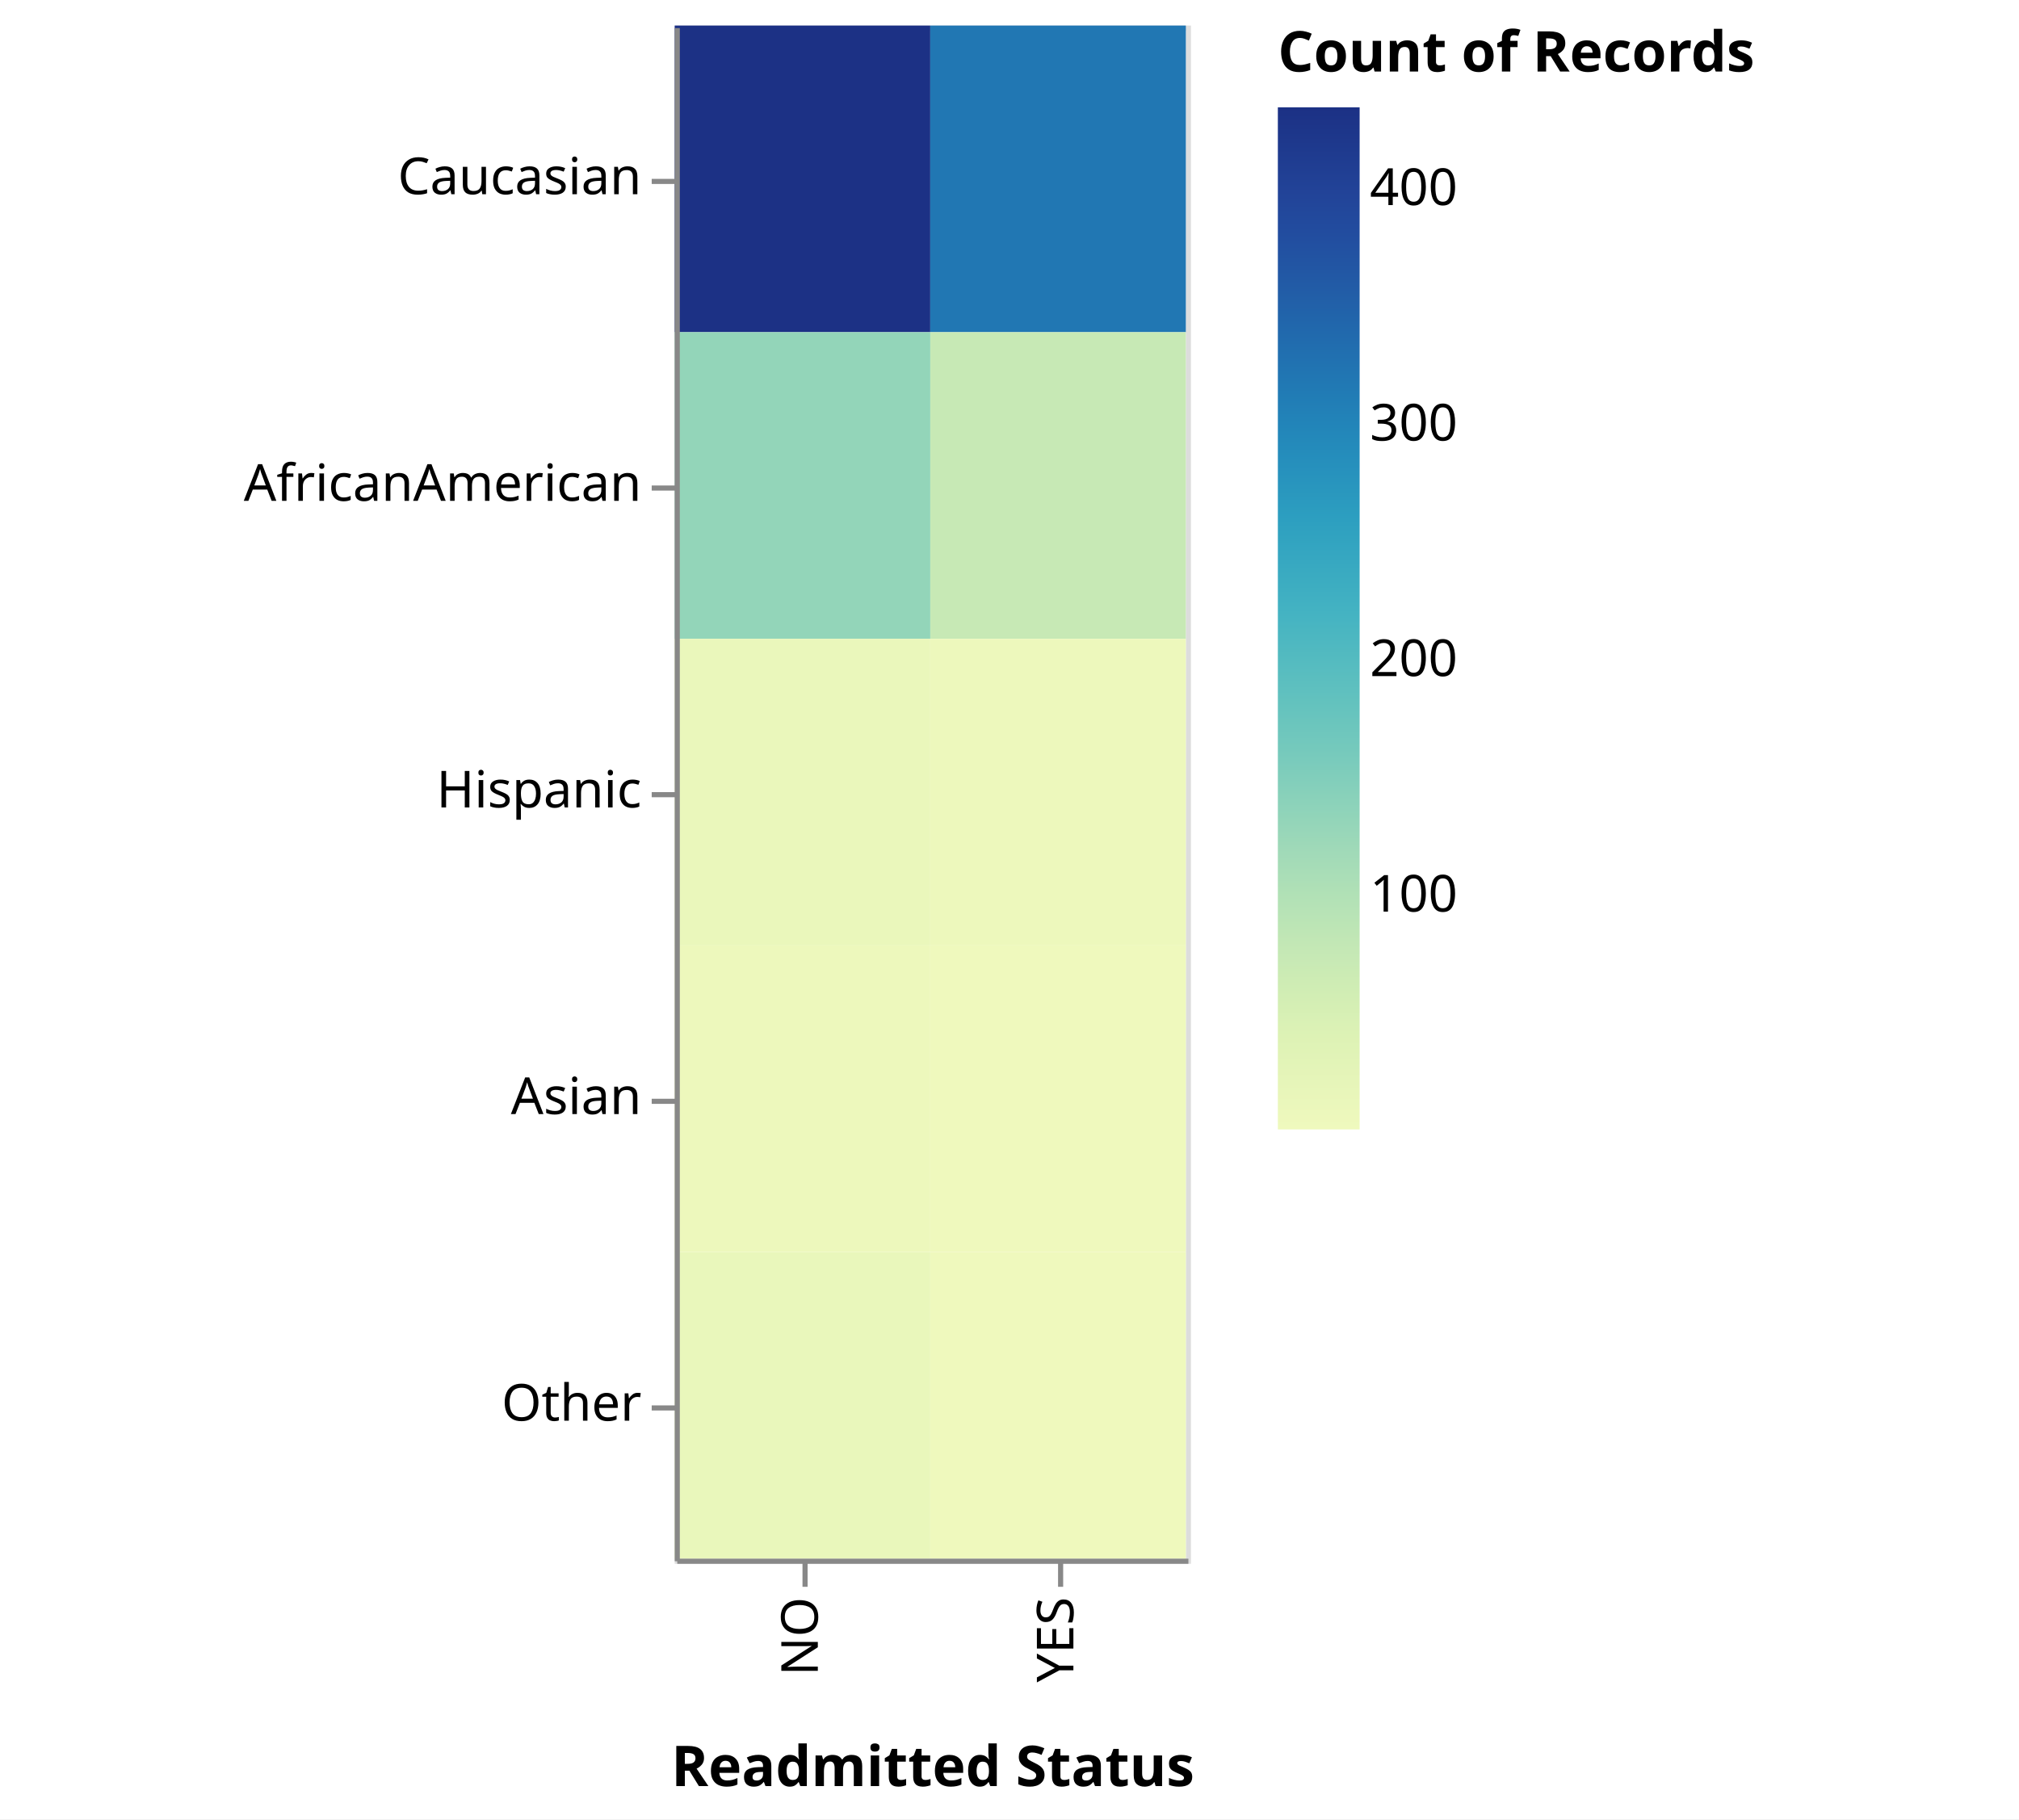
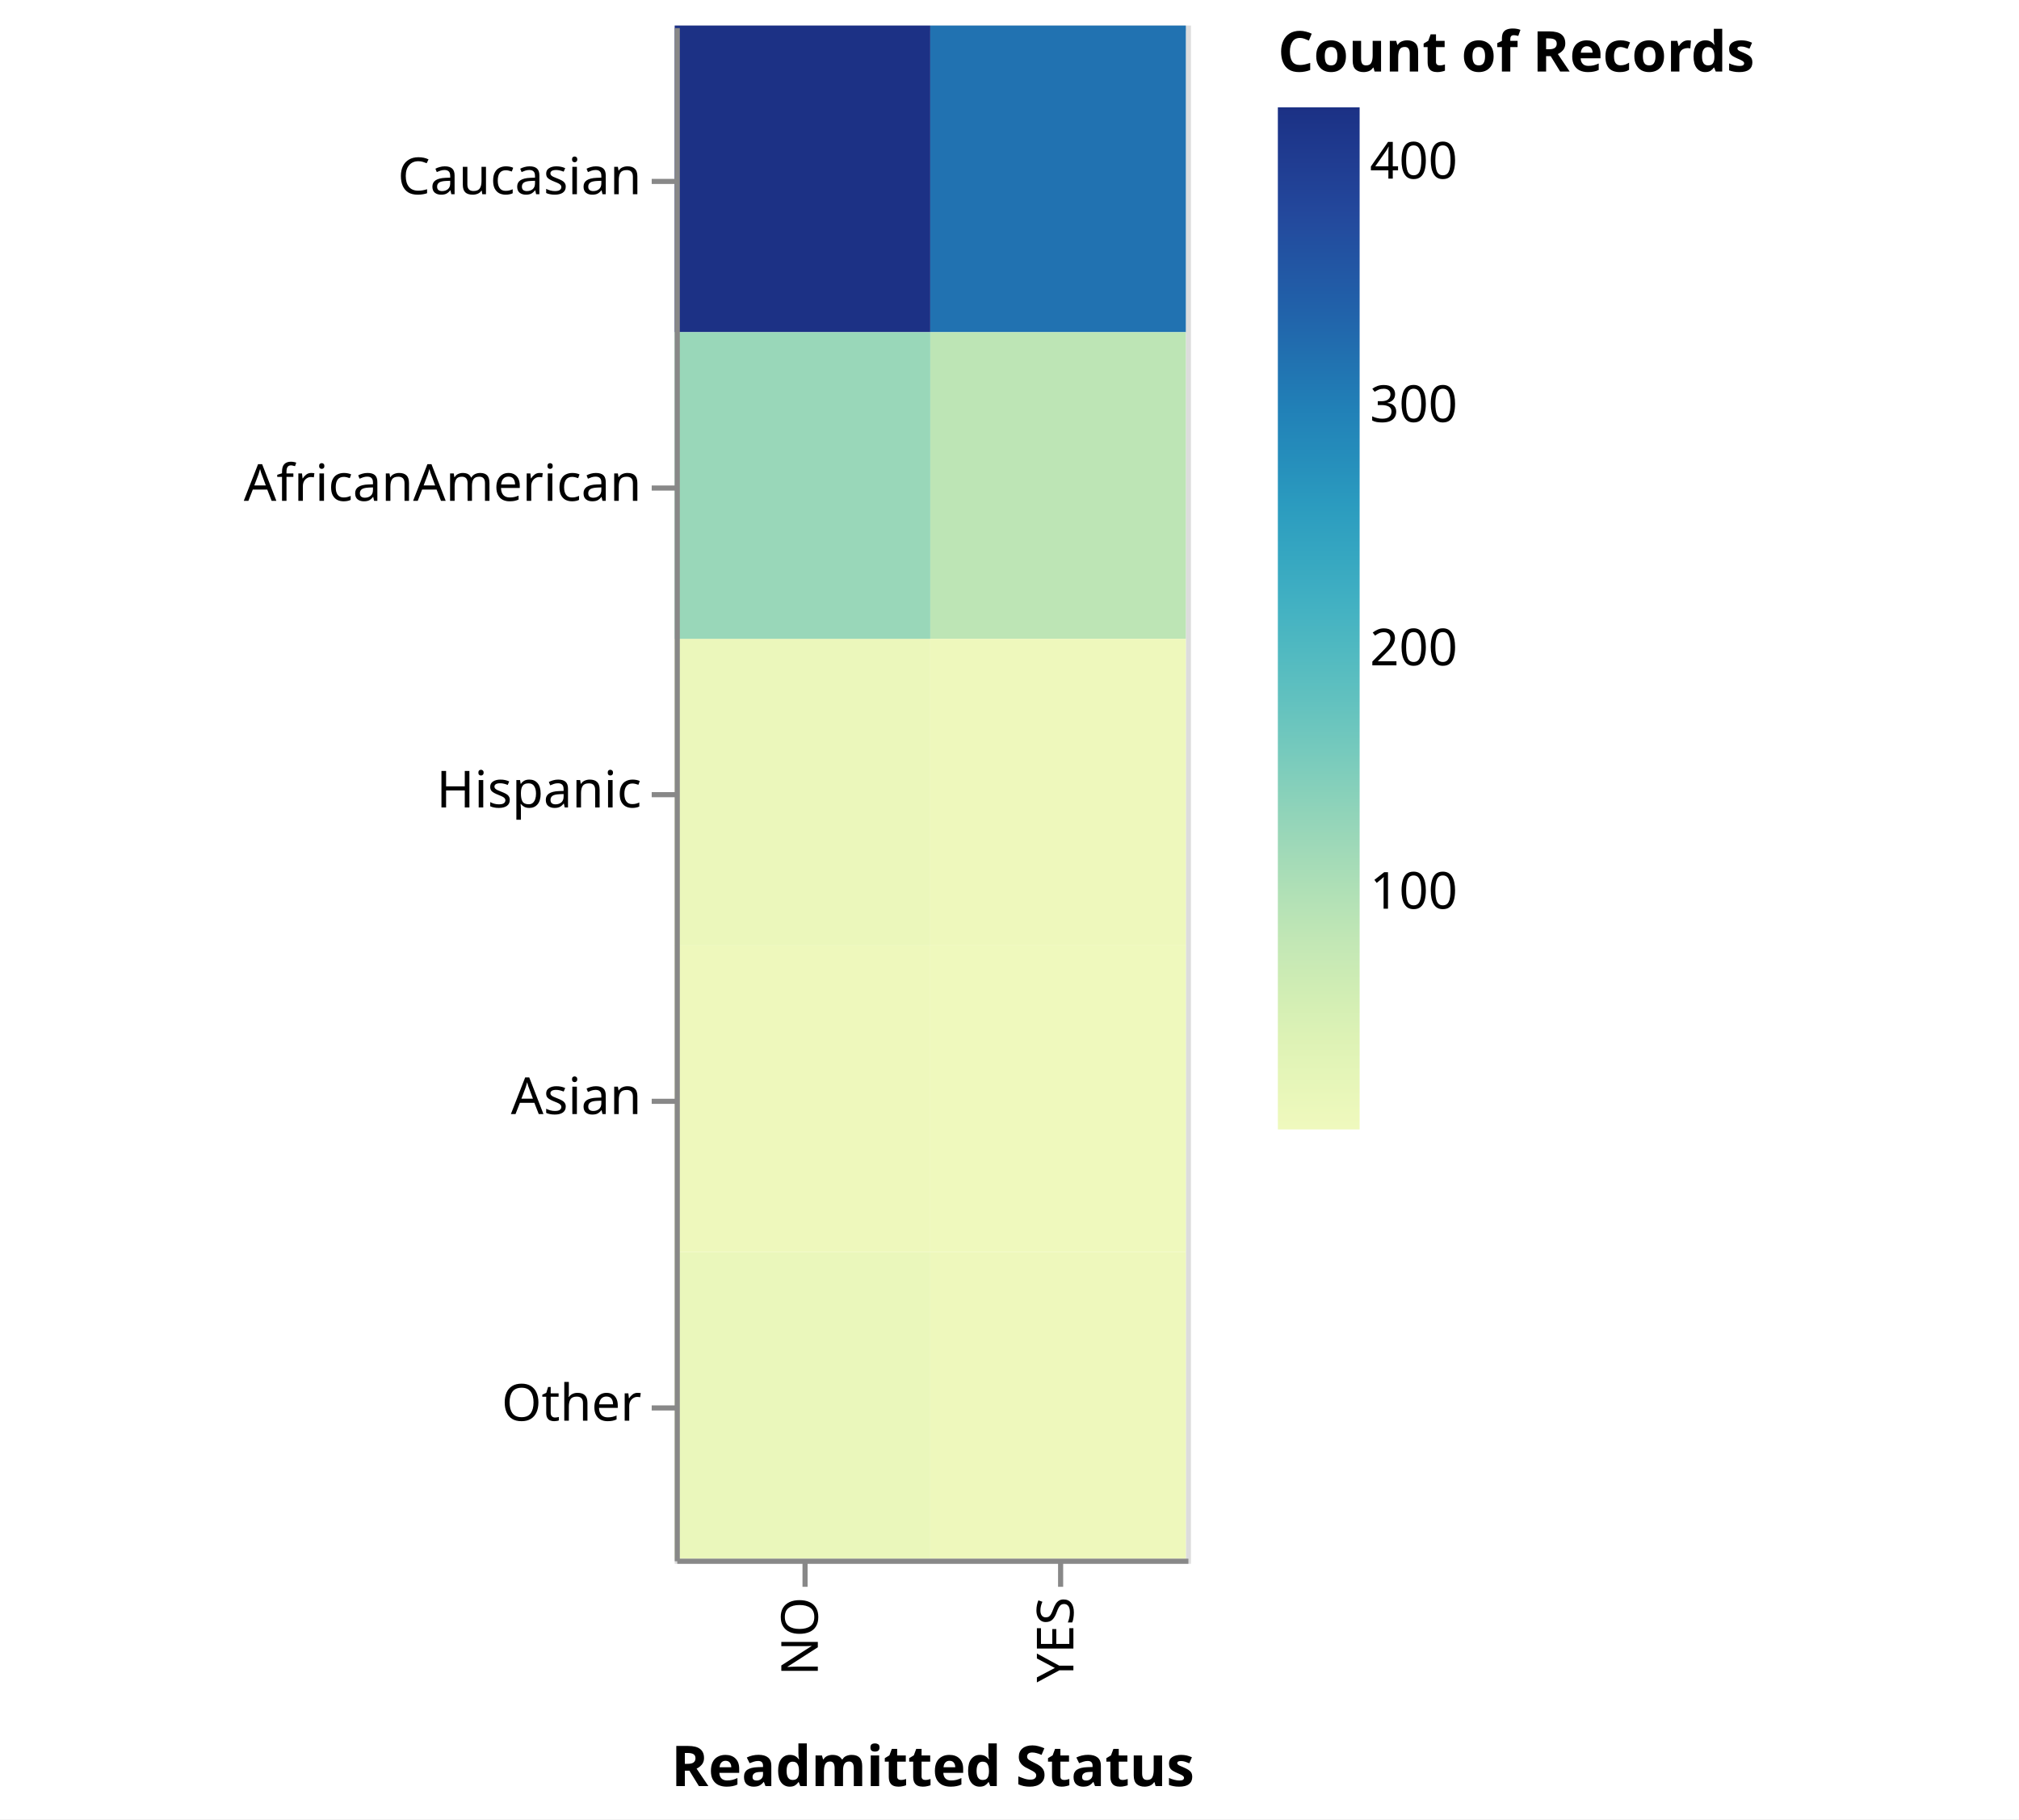
<svg xmlns="http://www.w3.org/2000/svg" version="1.1" class="marks" width="395" height="356" viewBox="0 0 395 356">
  <rect width="395" height="356" fill="white" />
  <g fill="none" stroke-miterlimit="10" transform="translate(132,5)">
    <g class="mark-group role-frame root" role="graphics-object" aria-roledescription="group mark container">
      <g transform="translate(0,0)">
        <path class="background" aria-hidden="true" d="M0.5,0.5h100v300h-100Z" stroke="#ddd" />
        <g>
          <g class="mark-rect role-mark marks" role="graphics-object" aria-roledescription="rect mark container">
-             <path aria-label="Count of Records: 435; Readmitted Status: NO; race: Caucasian" role="graphics-symbol" aria-roledescription="rect mark" d="M0,0h50v60h-50Z" fill="rgb(28, 49, 133)" />
-             <path aria-label="Count of Records: 320; Readmitted Status: YES; race: Caucasian" role="graphics-symbol" aria-roledescription="rect mark" d="M50,0h50v60h-50Z" fill="rgb(33, 119, 179)" />
-             <path aria-label="Count of Records: 73; Readmitted Status: YES; race: AfricanAmerican" role="graphics-symbol" aria-roledescription="rect mark" d="M50,60h50v60h-50Z" fill="rgb(199, 233, 181)" />
-             <path aria-label="Count of Records: 132; Readmitted Status: NO; race: AfricanAmerican" role="graphics-symbol" aria-roledescription="rect mark" d="M0,60h50v60h-50Z" fill="rgb(147, 213, 185)" />
-             <path aria-label="Count of Records: 13; Readmitted Status: NO; race: Other" role="graphics-symbol" aria-roledescription="rect mark" d="M0,240h50v60h-50Z" fill="rgb(233, 247, 187)" />
-             <path aria-label="Count of Records: 6; Readmitted Status: YES; race: Hispanic" role="graphics-symbol" aria-roledescription="rect mark" d="M50,120h50v60h-50Z" fill="rgb(237, 248, 188)" />
-             <path aria-label="Count of Records: 12; Readmitted Status: NO; race: Hispanic" role="graphics-symbol" aria-roledescription="rect mark" d="M0,120h50v60h-50Z" fill="rgb(234, 247, 187)" />
-             <path aria-label="Count of Records: 6; Readmitted Status: NO; race: Asian" role="graphics-symbol" aria-roledescription="rect mark" d="M0,180h50v60h-50Z" fill="rgb(237, 248, 188)" />
-             <path aria-label="Count of Records: 1; Readmitted Status: YES; race: Asian" role="graphics-symbol" aria-roledescription="rect mark" d="M50,180h50v60h-50Z" fill="rgb(239, 249, 189)" />
-             <path aria-label="Count of Records: 2; Readmitted Status: YES; race: Other" role="graphics-symbol" aria-roledescription="rect mark" d="M50,240h50v60h-50Z" fill="rgb(239, 249, 189)" />
+             <path aria-label="Count of Records: 319; Readmitted Status: YES; race: Caucasian" role="graphics-symbol" aria-roledescription="rect mark" d="M50,0h50v60h-50Z" fill="rgb(33, 114, 177)" />
+             <path aria-label="Count of Records: 423; Readmitted Status: NO; race: Caucasian" role="graphics-symbol" aria-roledescription="rect mark" d="M0,0h50v60h-50Z" fill="rgb(28, 49, 133)" />
+             <path aria-label="Count of Records: 12; Readmitted Status: NO; race: Hispanic" role="graphics-symbol" aria-roledescription="rect mark" d="M0,120h50v60h-50Z" fill="rgb(235, 247, 187)" />
+             <path aria-label="Count of Records: 87; Readmitted Status: YES; race: AfricanAmerican" role="graphics-symbol" aria-roledescription="rect mark" d="M50,60h50v60h-50Z" fill="rgb(189, 229, 181)" />
+             <path aria-label="Count of Records: 124; Readmitted Status: NO; race: AfricanAmerican" role="graphics-symbol" aria-roledescription="rect mark" d="M0,60h50v60h-50Z" fill="rgb(153, 215, 185)" />
+             <path aria-label="Count of Records: 6; Readmitted Status: YES; race: Other" role="graphics-symbol" aria-roledescription="rect mark" d="M50,240h50v60h-50Z" fill="rgb(238, 248, 188)" />
+             <path aria-label="Count of Records: 6; Readmitted Status: YES; race: Hispanic" role="graphics-symbol" aria-roledescription="rect mark" d="M50,120h50v60h-50Z" fill="rgb(238, 248, 188)" />
+             <path aria-label="Count of Records: 14; Readmitted Status: NO; race: Other" role="graphics-symbol" aria-roledescription="rect mark" d="M0,240h50v60h-50Z" fill="rgb(234, 247, 187)" />
+             <path aria-label="Count of Records: 3; Readmitted Status: YES; race: Asian" role="graphics-symbol" aria-roledescription="rect mark" d="M50,180h50v60h-50Z" fill="rgb(239, 249, 189)" />
+             <path aria-label="Count of Records: 6; Readmitted Status: NO; race: Asian" role="graphics-symbol" aria-roledescription="rect mark" d="M0,180h50v60h-50Z" fill="rgb(238, 248, 188)" />
          </g>
-           <g class="mark-group role-legend" role="graphics-symbol" aria-roledescription="legend" aria-label="Gradient legend titled 'Count of Records' for fill color with values from 1 to 435">
+           <g class="mark-group role-legend" role="graphics-symbol" aria-roledescription="legend" aria-label="Gradient legend titled 'Count of Records' for fill color with values from 3 to 423">
            <g transform="translate(118,0)">
              <path class="background" aria-hidden="true" d="M0,0h140v216h-140Z" pointer-events="none" />
              <g>
                <g class="mark-group role-legend-entry">
                  <g transform="translate(0,16)">
                    <path class="background" aria-hidden="true" d="M0,0h0v0h0Z" pointer-events="none" />
                    <g>
                      <g class="mark-rect role-legend-gradient" pointer-events="none">
                        <path d="M0,0h16v200h-16Z" fill="url(#gradient_0)" stroke="#ddd" stroke-width="0" opacity="1" />
                      </g>
                      <g class="mark-text role-legend-label" pointer-events="none">
-                         <text text-anchor="start" transform="translate(18,157.3779)" font-family="sans-serif" font-size="10px" fill="#000" opacity="1">100</text>
-                         <text text-anchor="start" transform="translate(18,111.2949)" font-family="sans-serif" font-size="10px" fill="#000" opacity="1">200</text>
-                         <text text-anchor="start" transform="translate(18,65.21198)" font-family="sans-serif" font-size="10px" fill="#000" opacity="1">300</text>
-                         <text text-anchor="start" transform="translate(18,19.12903)" font-family="sans-serif" font-size="10px" fill="#000" opacity="1">400</text>
+                         <text text-anchor="start" transform="translate(18,156.8095)" font-family="sans-serif" font-size="10px" fill="#000" opacity="1">100</text>
+                         <text text-anchor="start" transform="translate(18,109.1905)" font-family="sans-serif" font-size="10px" fill="#000" opacity="1">200</text>
+                         <text text-anchor="start" transform="translate(18,61.57143)" font-family="sans-serif" font-size="10px" fill="#000" opacity="1">300</text>
+                         <text text-anchor="start" transform="translate(18,13.95238)" font-family="sans-serif" font-size="10px" fill="#000" opacity="1">400</text>
                      </g>
                    </g>
                    <path class="foreground" aria-hidden="true" d="" pointer-events="none" display="none" />
                  </g>
                </g>
                <g class="mark-text role-legend-title" pointer-events="none">
                  <text text-anchor="start" transform="translate(0,9)" font-family="sans-serif" font-size="11px" font-weight="bold" fill="#000" opacity="1">Count of Records</text>
                </g>
              </g>
              <path class="foreground" aria-hidden="true" d="" pointer-events="none" display="none" />
            </g>
          </g>
          <g class="mark-group role-axis" role="graphics-symbol" aria-roledescription="axis" aria-label="X-axis titled 'Readmitted Status' for a discrete scale with 2 values: NO, YES">
            <g transform="translate(0.5,300.5)">
              <path class="background" aria-hidden="true" d="M0,0h0v0h0Z" pointer-events="none" />
              <g>
                <g class="mark-rule role-axis-tick" pointer-events="none">
                  <line transform="translate(25,0)" x2="0" y2="5" stroke="#888" stroke-width="1" opacity="1" />
                  <line transform="translate(75,0)" x2="0" y2="5" stroke="#888" stroke-width="1" opacity="1" />
                </g>
                <g class="mark-text role-axis-label" pointer-events="none">
                  <text text-anchor="end" transform="translate(24.5,7) rotate(270) translate(0,3)" font-family="sans-serif" font-size="10px" fill="#000" opacity="1">NO</text>
                  <text text-anchor="end" transform="translate(74.5,7) rotate(270) translate(0,3)" font-family="sans-serif" font-size="10px" fill="#000" opacity="1">YES</text>
                </g>
                <g class="mark-rule role-axis-domain" pointer-events="none">
                  <line transform="translate(0,0)" x2="100" y2="0" stroke="#888" stroke-width="1" opacity="1" />
                </g>
                <g class="mark-text role-axis-title" pointer-events="none">
                  <text text-anchor="middle" transform="translate(50,44)" font-family="sans-serif" font-size="11px" font-weight="bold" fill="#000" opacity="1">Readmitted Status</text>
                </g>
              </g>
              <path class="foreground" aria-hidden="true" d="" pointer-events="none" display="none" />
            </g>
          </g>
          <g class="mark-group role-axis" role="graphics-symbol" aria-roledescription="axis" aria-label="Y-axis for a discrete scale with 5 values: Caucasian, AfricanAmerican, Hispanic, Asian, Other">
            <g transform="translate(0.5,0.5)">
              <path class="background" aria-hidden="true" d="M0,0h0v0h0Z" pointer-events="none" />
              <g>
                <g class="mark-rule role-axis-tick" pointer-events="none">
                  <line transform="translate(0,30)" x2="-5" y2="0" stroke="#888" stroke-width="1" opacity="1" />
                  <line transform="translate(0,90)" x2="-5" y2="0" stroke="#888" stroke-width="1" opacity="1" />
                  <line transform="translate(0,150)" x2="-5" y2="0" stroke="#888" stroke-width="1" opacity="1" />
                  <line transform="translate(0,210)" x2="-5" y2="0" stroke="#888" stroke-width="1" opacity="1" />
                  <line transform="translate(0,270)" x2="-5" y2="0" stroke="#888" stroke-width="1" opacity="1" />
                </g>
                <g class="mark-text role-axis-label" pointer-events="none">
                  <text text-anchor="end" transform="translate(-7,32.5)" font-family="sans-serif" font-size="10px" fill="#000" opacity="1">Caucasian</text>
                  <text text-anchor="end" transform="translate(-7,92.5)" font-family="sans-serif" font-size="10px" fill="#000" opacity="1">AfricanAmerican</text>
                  <text text-anchor="end" transform="translate(-7,152.5)" font-family="sans-serif" font-size="10px" fill="#000" opacity="1">Hispanic</text>
                  <text text-anchor="end" transform="translate(-7,212.5)" font-family="sans-serif" font-size="10px" fill="#000" opacity="1">Asian</text>
                  <text text-anchor="end" transform="translate(-7,272.5)" font-family="sans-serif" font-size="10px" fill="#000" opacity="1">Other</text>
                </g>
                <g class="mark-rule role-axis-domain" pointer-events="none">
                  <line transform="translate(0,0)" x2="0" y2="300" stroke="#888" stroke-width="1" opacity="1" />
                </g>
              </g>
              <path class="foreground" aria-hidden="true" d="" pointer-events="none" display="none" />
            </g>
          </g>
        </g>
        <path class="foreground" aria-hidden="true" d="" display="none" />
      </g>
    </g>
  </g>
  <defs>
    <linearGradient id="gradient_0" x1="0" x2="0" y1="1" y2="0">
      <stop offset="0" stop-color="rgb(239, 249, 189)" />
-       <stop offset="0.044" stop-color="rgb(230, 245, 185)" />
-       <stop offset="0.09" stop-color="rgb(221, 242, 181)" />
+       <stop offset="0.04" stop-color="rgb(231, 246, 185)" />
+       <stop offset="0.088" stop-color="rgb(221, 242, 181)" />
      <stop offset="0.136" stop-color="rgb(208, 237, 180)" />
-       <stop offset="0.182" stop-color="rgb(194, 231, 181)" />
-       <stop offset="0.228" stop-color="rgb(177, 225, 182)" />
-       <stop offset="0.274" stop-color="rgb(159, 217, 184)" />
-       <stop offset="0.32" stop-color="rgb(139, 210, 186)" />
-       <stop offset="0.366" stop-color="rgb(119, 202, 188)" />
-       <stop offset="0.412" stop-color="rgb(101, 195, 190)" />
-       <stop offset="0.459" stop-color="rgb(84, 187, 192)" />
-       <stop offset="0.505" stop-color="rgb(68, 179, 194)" />
-       <stop offset="0.551" stop-color="rgb(56, 169, 193)" />
-       <stop offset="0.597" stop-color="rgb(45, 159, 192)" />
-       <stop offset="0.643" stop-color="rgb(39, 146, 189)" />
-       <stop offset="0.689" stop-color="rgb(34, 133, 185)" />
-       <stop offset="0.735" stop-color="rgb(33, 119, 179)" />
-       <stop offset="0.781" stop-color="rgb(33, 105, 173)" />
-       <stop offset="0.827" stop-color="rgb(34, 91, 166)" />
-       <stop offset="0.873" stop-color="rgb(34, 78, 160)" />
-       <stop offset="0.919" stop-color="rgb(34, 67, 152)" />
-       <stop offset="0.965" stop-color="rgb(30, 57, 141)" />
+       <stop offset="0.183" stop-color="rgb(194, 231, 181)" />
+       <stop offset="0.231" stop-color="rgb(176, 224, 182)" />
+       <stop offset="0.279" stop-color="rgb(157, 216, 184)" />
+       <stop offset="0.326" stop-color="rgb(137, 209, 186)" />
+       <stop offset="0.374" stop-color="rgb(116, 201, 189)" />
+       <stop offset="0.421" stop-color="rgb(97, 193, 191)" />
+       <stop offset="0.469" stop-color="rgb(80, 185, 193)" />
+       <stop offset="0.517" stop-color="rgb(65, 176, 194)" />
+       <stop offset="0.564" stop-color="rgb(53, 166, 193)" />
+       <stop offset="0.612" stop-color="rgb(43, 155, 191)" />
+       <stop offset="0.66" stop-color="rgb(37, 141, 187)" />
+       <stop offset="0.707" stop-color="rgb(33, 128, 183)" />
+       <stop offset="0.755" stop-color="rgb(33, 113, 176)" />
+       <stop offset="0.802" stop-color="rgb(33, 98, 170)" />
+       <stop offset="0.85" stop-color="rgb(34, 85, 163)" />
+       <stop offset="0.898" stop-color="rgb(35, 72, 156)" />
+       <stop offset="0.945" stop-color="rgb(32, 61, 146)" />
+       <stop offset="0.993" stop-color="rgb(28, 51, 135)" />
      <stop offset="1" stop-color="rgb(28, 49, 133)" />
    </linearGradient>
  </defs>
</svg>
